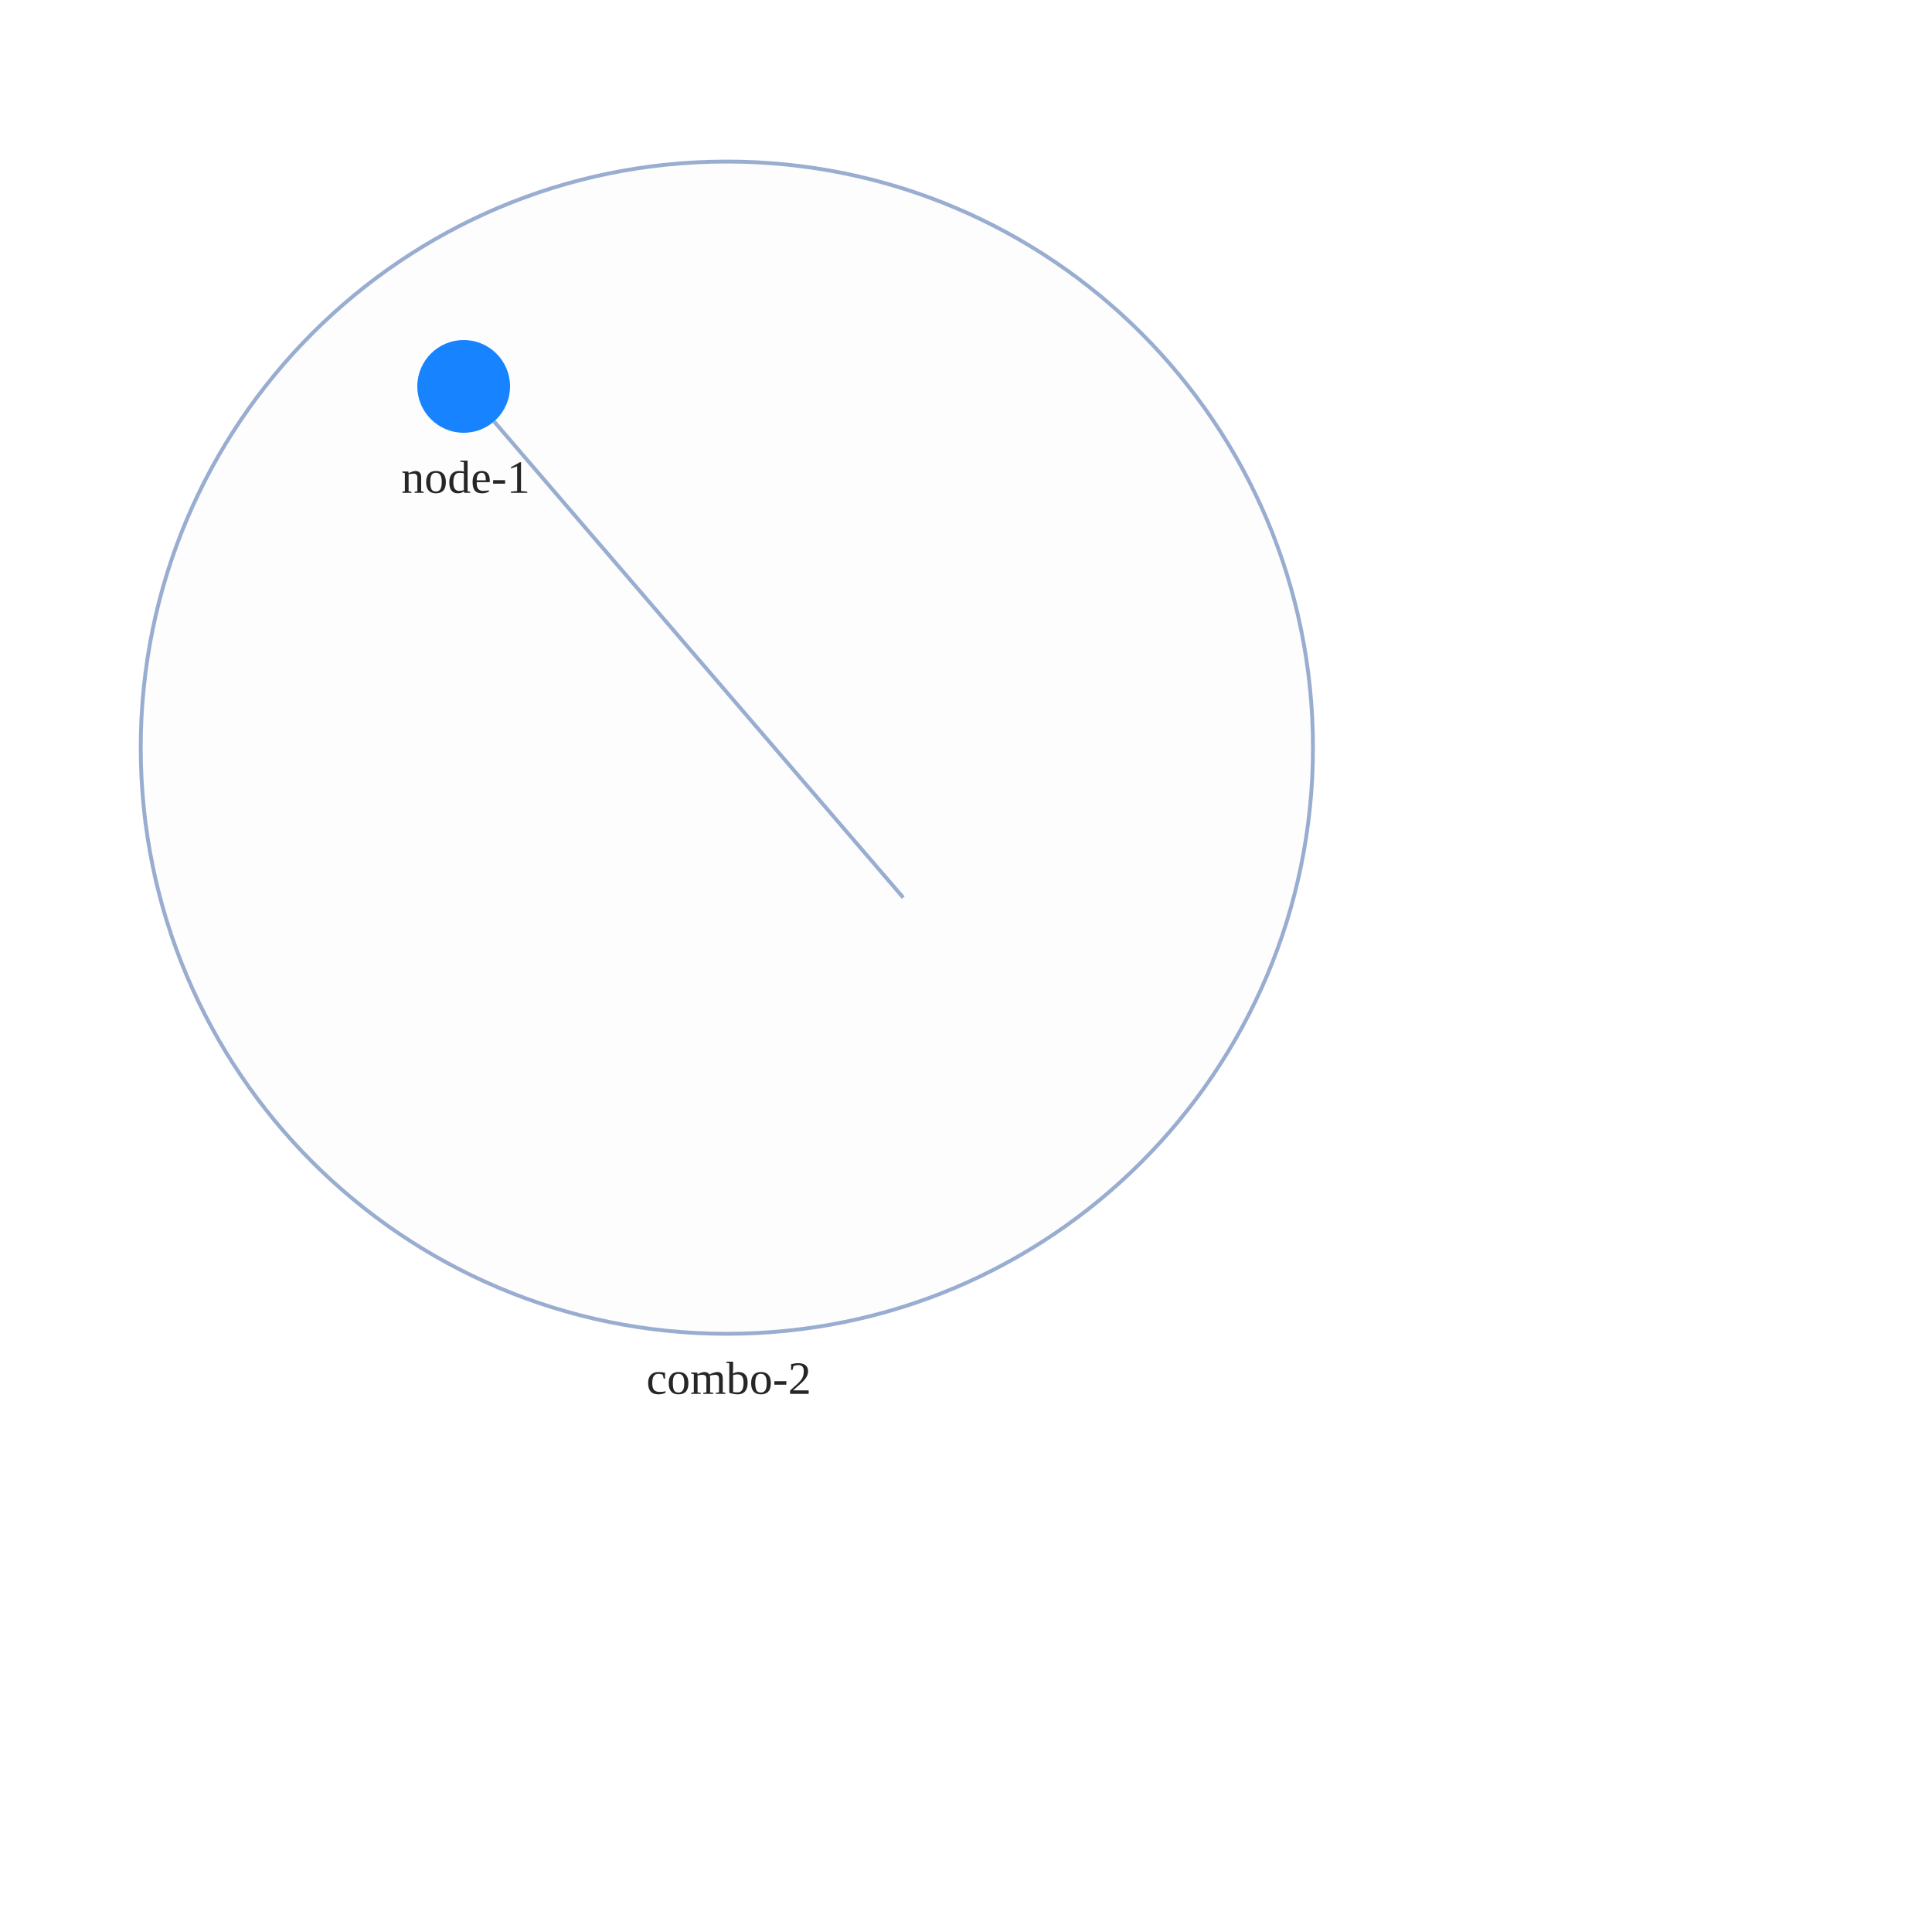
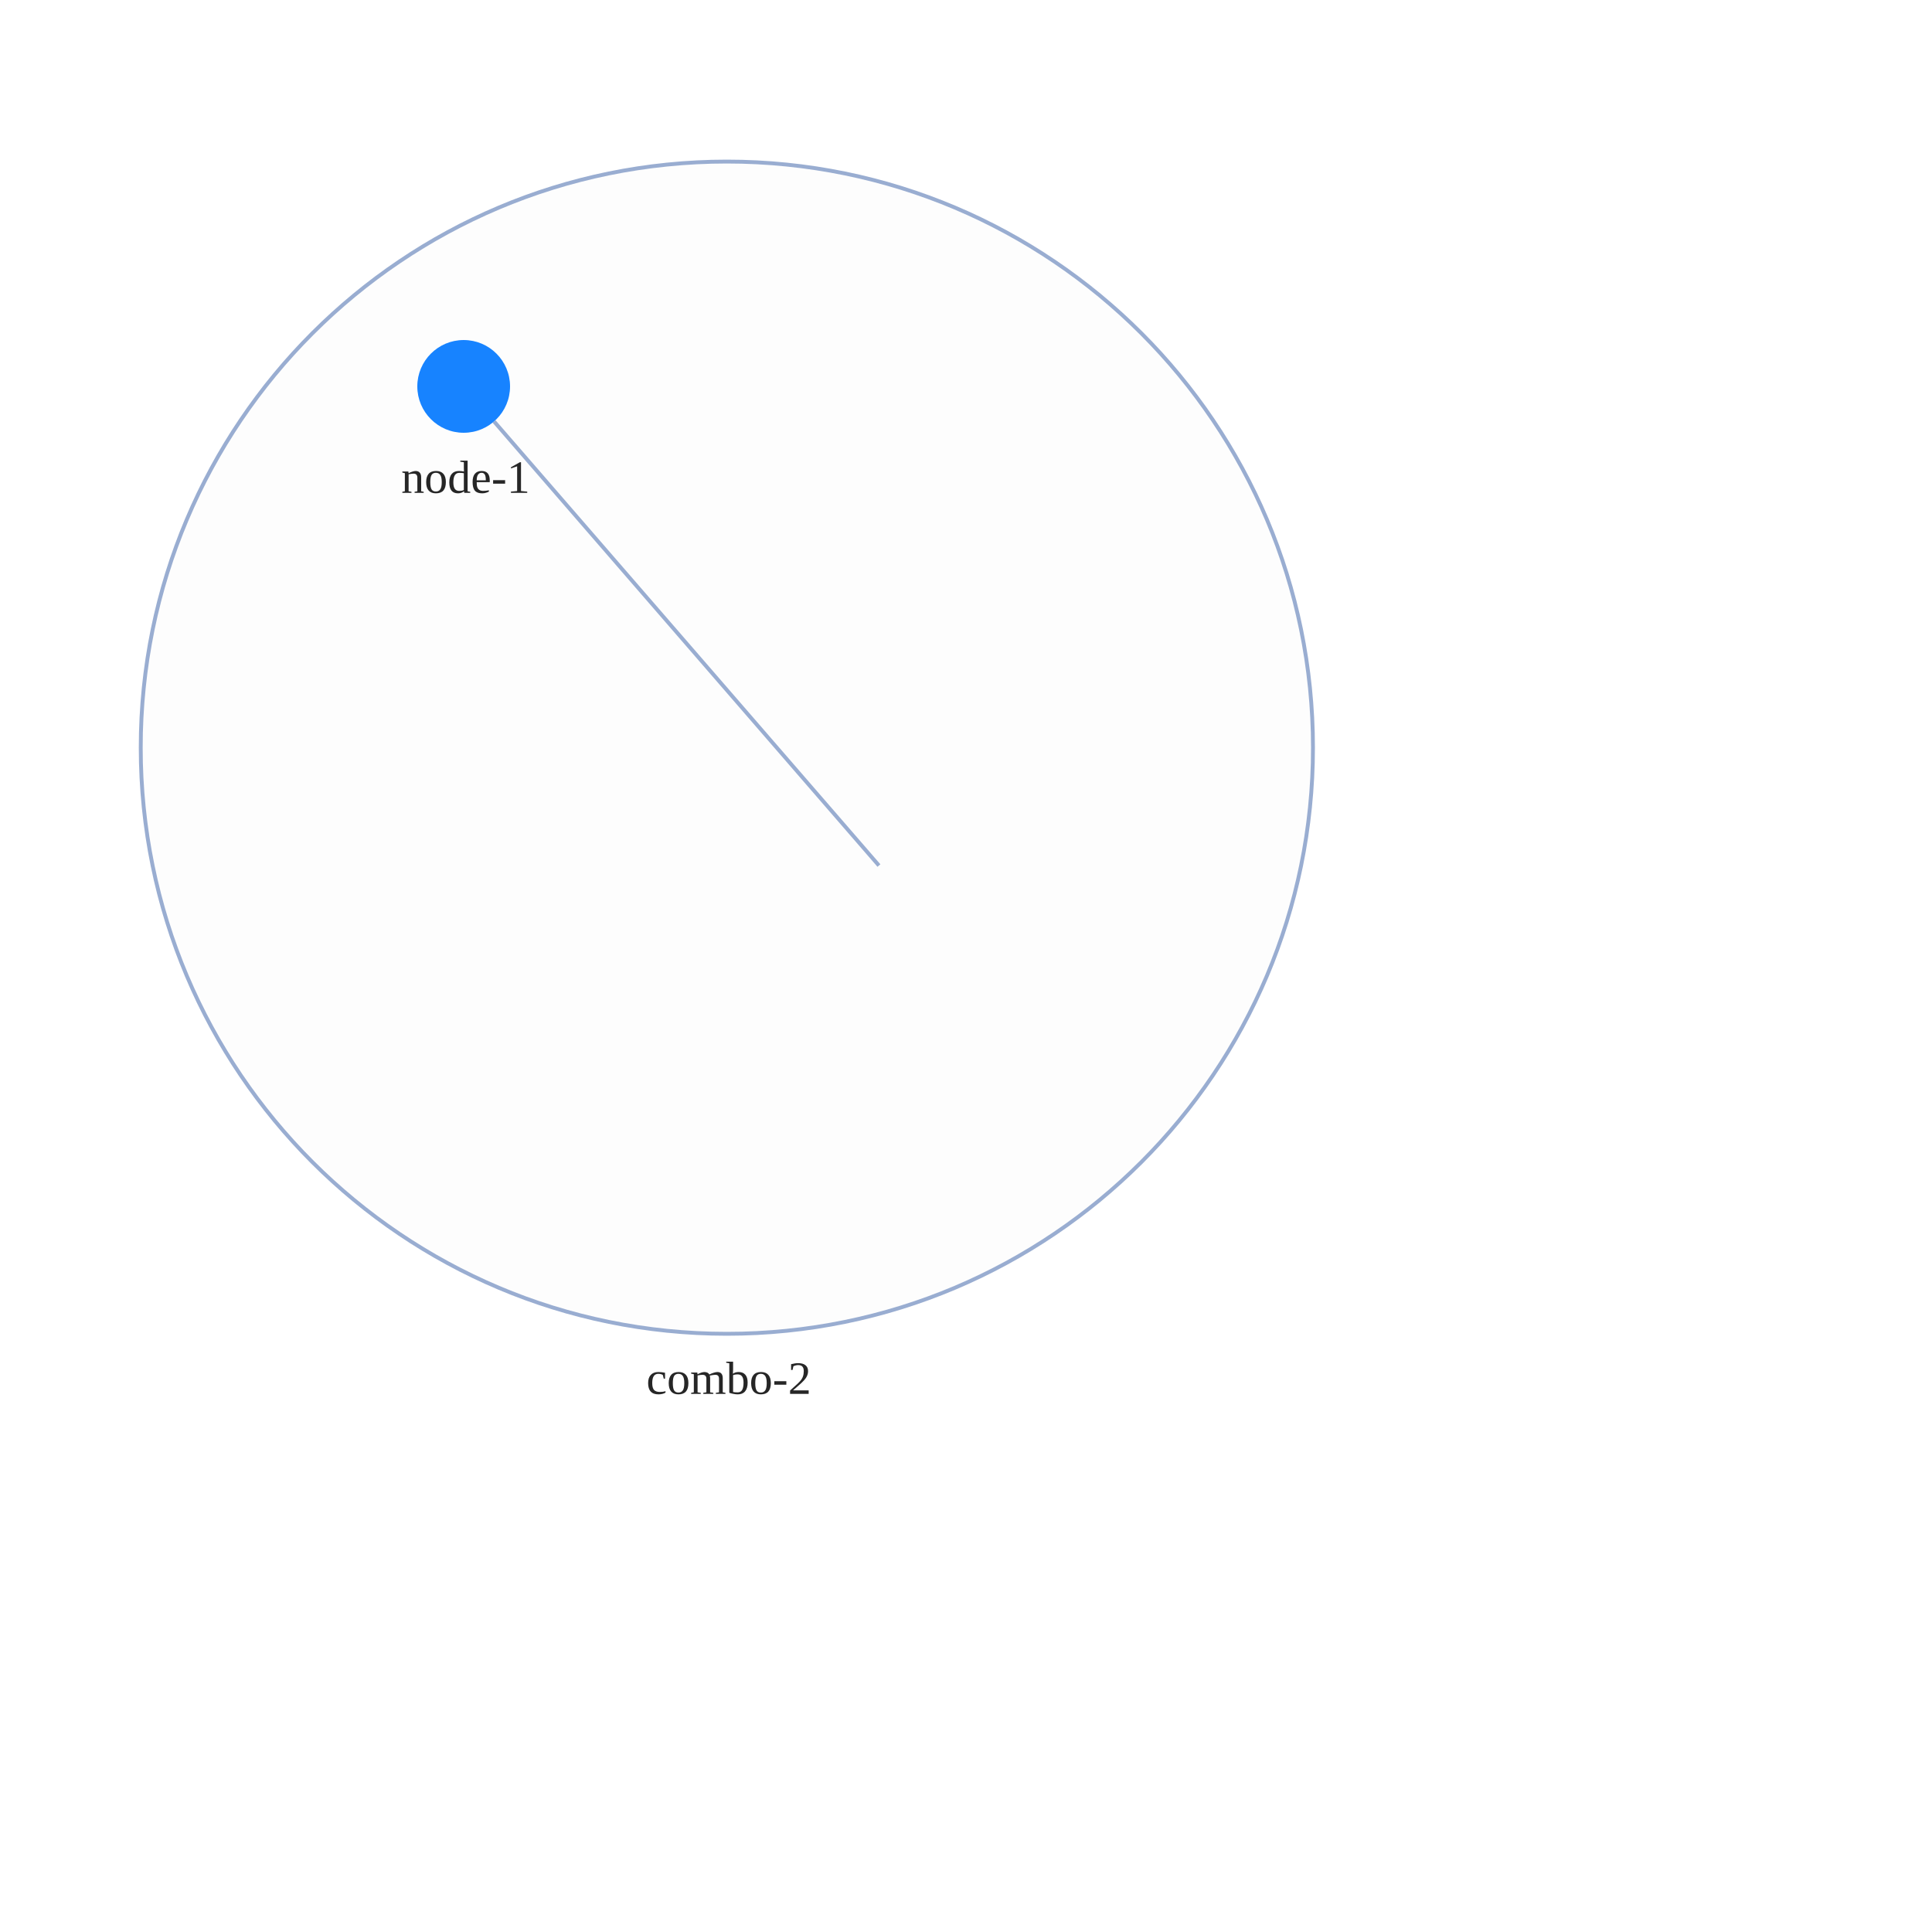
<svg xmlns="http://www.w3.org/2000/svg" width="500" height="500" style="background: transparent; position: absolute; outline: none;" color-interpolation-filters="sRGB" tabindex="1">
  <defs />
  <g>
    <g fill="none">
      <g fill="none">
        <g fill="none" x="250" y="250" transform="matrix(1,0,0,1,250,250)">
          <g>
            <path fill="rgba(253,253,253,1)" d="M -26,-26 l 52,0 l 0,52 l-52 0 z" stroke-dasharray="5,5" stroke-width="1" stroke="rgba(153,173,209,1)" width="52" height="52" x="-26" y="-26" />
          </g>
          <g fill="none" transform="matrix(1,0,0,1,0,26)">
            <g>
              <text fill="rgba(0,0,0,0.851)" dominant-baseline="central" paint-order="stroke" dx="0.5" dy="11.5px" font-size="12" text-anchor="middle" font-weight="400">
                combo-1
              </text>
            </g>
          </g>
          <g fill="none" x="0" y="0">
            <g>
              <text fill="rgba(0,0,0,1)" dominant-baseline="central" paint-order="stroke" dx="0.5" text-anchor="middle" font-size="12">
                2
              </text>
            </g>
          </g>
        </g>
        <g fill="none" x="188.11" y="193.5" transform="matrix(1,0,0,1,188.11,193.5)">
          <g>
            <circle fill="rgba(253,253,253,1)" stroke-dasharray="0,0" stroke-width="1" stroke="rgba(153,173,209,1)" r="151.687" />
          </g>
          <g fill="none" transform="matrix(1,0,0,1,0,151.6873)">
            <g>
              <text fill="rgba(0,0,0,0.851)" dominant-baseline="central" paint-order="stroke" dx="0.5" dy="11.5px" font-size="12" text-anchor="middle" font-weight="400">
                combo-2
              </text>
            </g>
          </g>
        </g>
      </g>
      <g fill="none">
        <g fill="none" marker-start="false" marker-end="false">
          <g fill="none" marker-start="false" marker-end="false" stroke="transparent" stroke-width="3" />
          <g>
-             <path fill="none" d="M 127.859,109.068 L 233.762,232.308" stroke-width="1" stroke="rgba(153,173,209,1)" />
-             <path fill="none" d="M 127.859,109.068 L 233.762,232.308" stroke-width="3" stroke="transparent" />
+             <path fill="none" d="M 127.859,109.068 L 227.467,224" stroke-width="1" stroke="rgba(153,173,209,1)" />
+             <path fill="none" d="M 127.859,109.068 L 227.467,224" stroke-width="3" stroke="transparent" />
          </g>
        </g>
      </g>
      <g fill="none">
        <g fill="none" x="120" y="100" transform="matrix(1,0,0,1,120,100)">
          <g>
            <circle fill="rgba(23,131,255,1)" stroke-width="0" stroke="rgba(0,0,0,1)" r="12" visibility="visible" />
          </g>
          <g fill="none" transform="matrix(1,0,0,1,0,12)">
            <g>
              <text fill="rgba(0,0,0,0.851)" dominant-baseline="central" paint-order="stroke" dx="0.5" dy="11.5px" font-size="12" text-anchor="middle" font-weight="400" visibility="visible">
                node-1
              </text>
            </g>
          </g>
        </g>
      </g>
    </g>
  </g>
</svg>
